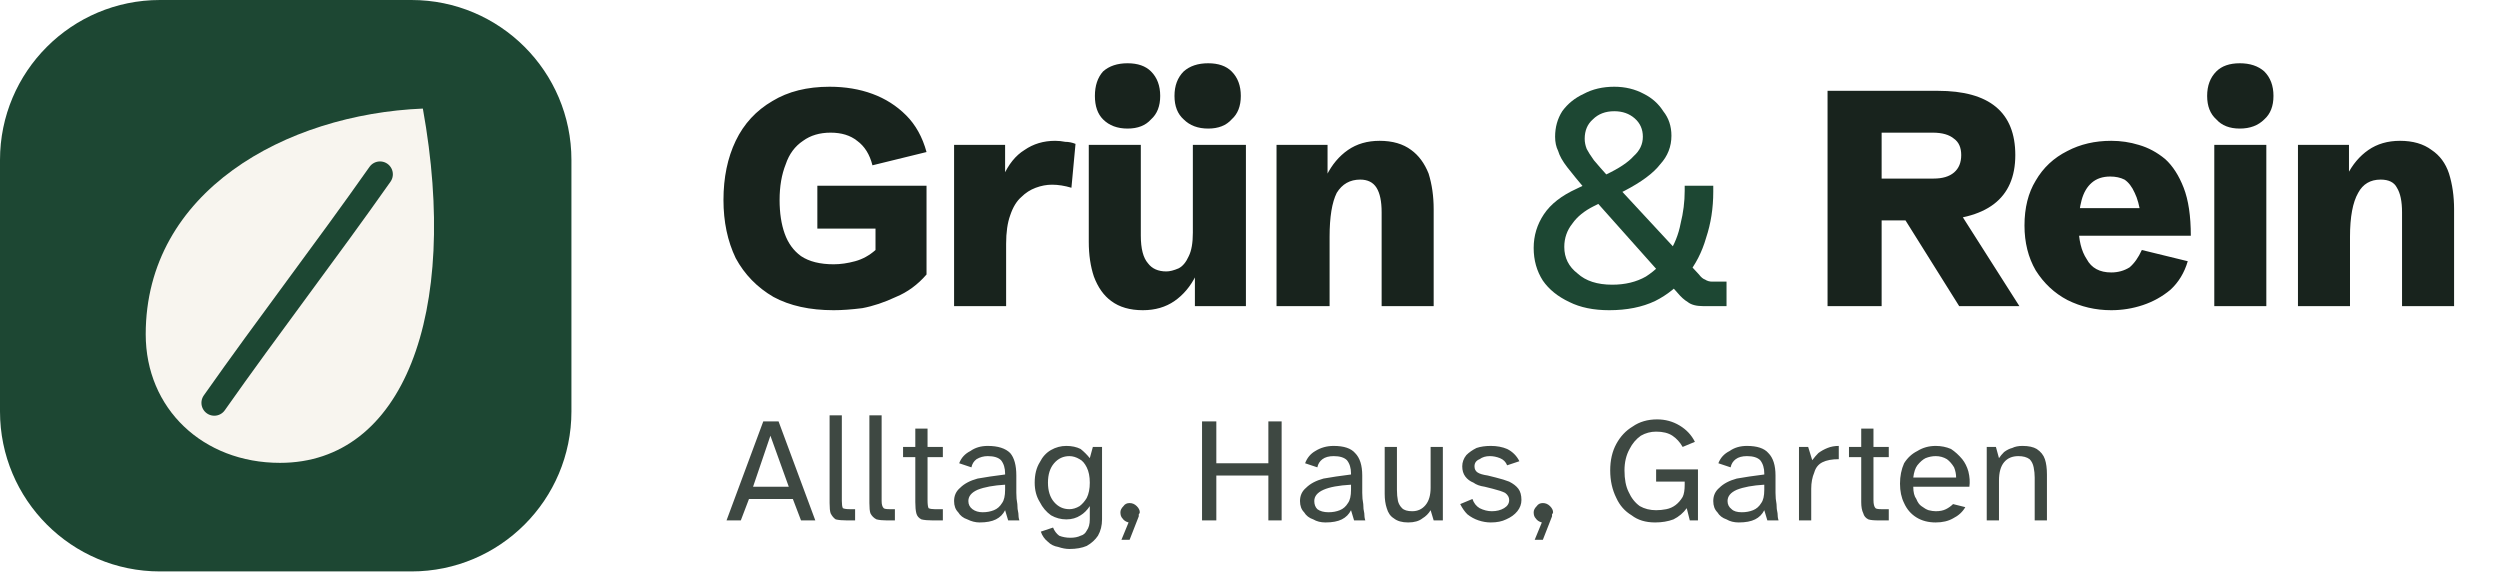
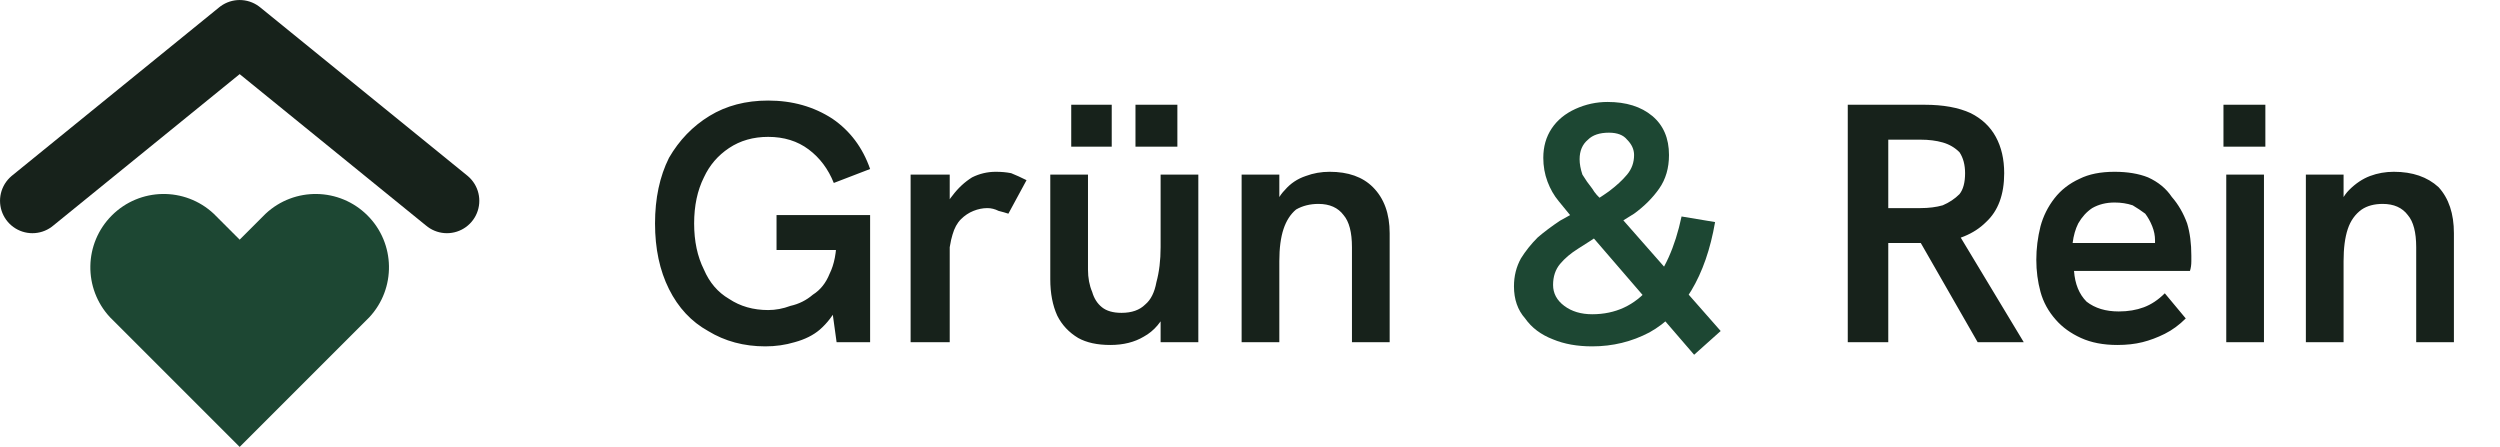
- <svg xmlns="http://www.w3.org/2000/svg" viewBox="0 0 245 56" width="245" height="56" role="img" aria-labelledby="t">
-   <g transform="translate(0 0) scale(0.56)">
-     <rect width="100" height="100" rx="28" fill="#1D4733" />
-     <path d="M74 19C50 20 25.5 33.5 25.5 58.5 25.5 71.5 35.5 81 49 81 70.5 81 80.5 55 74 19Z" fill="#F8F5EF" />
-     <path d="M37.5 70.5C47 57 57 44 66.5 30.5" fill="none" stroke="#1D4733" stroke-width="4.5" stroke-linecap="round" />
+ <svg xmlns="http://www.w3.org/2000/svg" viewBox="0 0 179 32" width="179" height="32" role="img" aria-labelledby="t">
+   <g transform="translate(-5.1 -5.1) scale(0.9275)">
+     <path d="M8 21L24 8L40 21" fill="none" stroke="#17221B" stroke-width="5" stroke-linecap="round" stroke-linejoin="round" />
+     <path d="M24 40L14 30A5.66 5.66 0 0 1 22 22L24 24L26 22A5.66 5.66 0 0 1 34 30Z" fill="#1D4733" />
  </g>
-   <path fill="#18231D" d="M81.7 30.4Q78.2 30.4 75.8 29.1Q73.4 27.7 72.1 25.3Q70.9 22.8 70.9 19.6Q70.9 16.3 72.1 13.8Q73.3 11.3 75.7 9.9Q78 8.5 81.3 8.5Q83.6 8.5 85.5 9.2Q87.4 9.9 88.8 11.3Q90.2 12.7 90.8 14.9L85.5 16.2Q85.1 14.6 84 13.8Q83 13 81.4 13Q79.8 13 78.7 13.8Q77.5 14.6 77 16.1Q76.4 17.6 76.4 19.6Q76.4 21.5 76.9 22.9Q77.4 24.3 78.5 25.1Q79.7 25.9 81.7 25.9Q82.7 25.9 83.8 25.6Q84.9 25.3 85.8 24.5L85.8 21.2L87.8 22.4L80.1 22.4L80.1 18.2L90.8 18.2L90.8 26.9Q89.5 28.4 87.8 29.1Q86.1 29.9 84.5 30.2Q82.9 30.4 81.7 30.4ZM93.5 30L93.5 14.2L98.5 14.2L98.5 17.8L98.3 17.3Q99.1 15.5 100.4 14.7Q101.7 13.8 103.4 13.8Q103.9 13.8 104.4 13.9Q104.9 13.9 105.4 14.1L105 18.4Q104 18.1 103.1 18.1Q102.3 18.1 101.5 18.4Q100.7 18.7 100.1 19.3Q99.4 19.9 99 21.1Q98.6 22.2 98.6 23.9L98.6 30ZM112 30.4Q110.1 30.4 108.9 29.5Q107.8 28.7 107.2 27.1Q106.7 25.6 106.7 23.7L106.7 14.2L111.8 14.2L111.8 23.1Q111.8 25 112.5 25.8Q113.1 26.6 114.3 26.6Q114.8 26.6 115.5 26.3Q116.1 26 116.5 25.1Q116.9 24.3 116.9 22.8L116.9 14.2L122.1 14.2L122.1 30L117.1 30L117.1 26.3L117.2 27Q116.4 28.6 115.1 29.5Q113.8 30.4 112 30.4ZM110.5 12.6Q109 12.6 108.1 11.7Q107.3 10.9 107.3 9.4Q107.3 7.9 108.1 7Q109 6.2 110.5 6.2Q112 6.2 112.8 7Q113.7 7.9 113.7 9.4Q113.7 10.9 112.8 11.7Q112 12.6 110.5 12.6ZM118.4 12.6Q116.9 12.6 116 11.7Q115.1 10.9 115.1 9.4Q115.1 7.9 116 7Q116.9 6.2 118.4 6.2Q119.9 6.2 120.7 7Q121.6 7.9 121.6 9.4Q121.6 10.9 120.7 11.7Q119.9 12.6 118.4 12.6ZM125.1 30L125.1 14.2L130.1 14.2L130.1 17.9L130 17.2Q130.8 15.6 132.1 14.7Q133.4 13.8 135.2 13.8Q137.1 13.8 138.3 14.7Q139.4 15.5 140 17Q140.5 18.6 140.5 20.5L140.5 30L135.4 30L135.4 20.8Q135.4 19.2 134.9 18.4Q134.4 17.6 133.3 17.6Q131.8 17.6 131 18.9Q130.3 20.3 130.3 23.2L130.3 30ZM179.1 30L179.1 8.9L189.9 8.9Q197.5 8.9 197.5 15.2Q197.5 21.6 189.1 21.6L184.4 21.6L184.4 30ZM192 30L185.8 20.1L191.6 20.1L197.9 30ZM184.4 17.5L189.5 17.5Q190.8 17.5 191.5 16.9Q192.2 16.3 192.2 15.2Q192.2 14.1 191.5 13.6Q190.8 13 189.4 13L184.4 13ZM206.9 30.4Q204.6 30.4 202.6 29.4Q200.7 28.4 199.5 26.5Q198.4 24.6 198.4 22.1Q198.4 19.5 199.5 17.7Q200.6 15.8 202.6 14.8Q204.5 13.8 206.9 13.8Q208.3 13.8 209.6 14.2Q211 14.6 212.2 15.6Q213.3 16.6 214 18.4Q214.7 20.2 214.7 23.1L201.7 23.1L201.7 20.4L210.1 20.4L209.8 21.1Q209.6 19.7 209.2 18.9Q208.8 18 208.2 17.6Q207.6 17.3 206.8 17.3Q205.7 17.3 205 17.9Q204.3 18.5 204 19.6Q203.7 20.7 203.7 22.1Q203.7 24.2 204.5 25.4Q205.2 26.7 206.9 26.7Q207.9 26.7 208.7 26.2Q209.4 25.6 209.9 24.5L214.4 25.6Q213.9 27.3 212.7 28.4Q211.5 29.4 210 29.9Q208.5 30.4 206.9 30.4ZM217 30L217 14.2L222.1 14.2L222.1 30ZM219.5 12.6Q218 12.6 217.2 11.7Q216.3 10.9 216.3 9.4Q216.3 7.9 217.2 7Q218 6.2 219.5 6.2Q221 6.2 221.9 7Q222.8 7.9 222.8 9.4Q222.8 10.9 221.9 11.7Q221 12.6 219.5 12.6ZM225.2 30L225.2 14.2L230.2 14.2L230.2 17.9L230 17.2Q230.8 15.6 232.1 14.7Q233.4 13.8 235.2 13.8Q237.1 13.8 238.3 14.7Q239.5 15.5 240 17Q240.5 18.6 240.5 20.5L240.5 30L235.4 30L235.4 20.8Q235.4 19.2 234.9 18.4Q234.5 17.6 233.3 17.6Q231.8 17.6 231.1 18.9Q230.3 20.3 230.3 23.2L230.3 30Z" />
-   <path fill="#1D4733" d="M157.7 30.4Q155.4 30.4 153.8 29.6Q152.1 28.8 151.2 27.5Q150.3 26.1 150.3 24.3Q150.3 22.5 151.3 21Q152.3 19.5 154.5 18.5L157.4 17.1Q159.3 16.2 160.1 15.3Q161 14.5 161 13.4Q161 12.3 160.2 11.6Q159.4 10.9 158.2 10.9Q156.9 10.9 156.1 11.7Q155.3 12.4 155.3 13.6Q155.3 14.1 155.5 14.6Q155.7 15 156.2 15.7Q156.7 16.3 157.6 17.3L166.5 26.9Q166.8 27.3 167.1 27.4Q167.4 27.6 167.8 27.6L169.2 27.6L169.2 30L166.9 30Q165.9 30 165.4 29.6Q164.9 29.3 164.4 28.7L155.4 18.6Q154.3 17.3 153.6 16.4Q152.9 15.5 152.7 14.8Q152.4 14.2 152.4 13.4Q152.4 12 153.1 10.9Q153.9 9.8 155.2 9.2Q156.5 8.5 158.2 8.5Q159.8 8.5 161.1 9.2Q162.3 9.8 163 10.9Q163.8 11.9 163.8 13.3Q163.8 14.9 162.7 16.1Q161.7 17.4 159.2 18.7L156.2 20.2Q154.8 20.9 154.1 21.9Q153.3 22.9 153.3 24.2Q153.3 25.8 154.6 26.8Q155.8 27.9 158 27.9Q159.9 27.9 161.3 27.1Q162.7 26.2 163.5 24.9Q164.4 23.5 164.7 21.9Q165.1 20.3 165.1 18.7L165.1 18.2L167.9 18.2L167.9 18.8Q167.9 21.2 167.2 23.3Q166.6 25.4 165.3 27Q164 28.6 162.2 29.5Q160.3 30.4 157.7 30.4Z" />
-   <path fill="#3E4842" d="M71.2 51L74.8 41.3L76.3 41.3L79.9 51L78.5 51L77.7 48.9L73.4 48.9L72.6 51ZM73.8 47.7L77.3 47.7L75.5 42.7ZM83 51Q82.3 51 81.9 50.9Q81.6 50.7 81.4 50.3Q81.3 50 81.3 49.3L81.3 40.7L82.5 40.7L82.5 49.1Q82.5 49.6 82.6 49.8Q82.8 49.9 83.3 49.9L83.8 49.9L83.8 51ZM86.9 51Q86.3 51 85.9 50.9Q85.5 50.7 85.3 50.3Q85.2 50 85.2 49.3L85.2 40.7L86.4 40.7L86.4 49.1Q86.4 49.6 86.6 49.8Q86.7 49.9 87.2 49.9L87.7 49.9L87.7 51ZM91.4 51Q90.7 51 90.3 50.9Q89.9 50.7 89.8 50.3Q89.7 49.9 89.7 49.2L89.7 44.8L88.5 44.8L88.5 43.8L89.7 43.8L89.7 42L90.9 42L90.9 43.8L92.4 43.8L92.4 44.8L90.9 44.8L90.9 49Q90.9 49.6 91 49.8Q91.2 49.9 91.6 49.9L92.4 49.9L92.4 51ZM96 51.2Q95.4 51.2 94.8 50.9Q94.2 50.7 93.9 50.2Q93.5 49.8 93.5 49.1Q93.5 48.3 94.1 47.8Q94.7 47.2 95.8 46.9Q96.9 46.7 98.5 46.5L98.5 46.4Q98.5 45.6 98.1 45.1Q97.7 44.7 96.8 44.7Q96.2 44.7 95.7 45Q95.3 45.3 95.2 45.8L94 45.4Q94.3 44.6 95.1 44.2Q95.8 43.7 96.8 43.7Q98.3 43.7 99 44.4Q99.6 45.1 99.6 46.6L99.6 48.3Q99.6 48.9 99.7 49.4Q99.7 49.9 99.8 50.3Q99.8 50.7 99.9 51L98.8 51L98.5 50Q98.2 50.6 97.6 50.9Q97 51.2 96 51.2ZM96.3 50.2Q96.9 50.2 97.4 50Q97.9 49.8 98.2 49.3Q98.5 48.9 98.5 48L98.5 47.5Q96.8 47.6 95.8 48Q94.9 48.4 94.9 49.1Q94.9 49.6 95.3 49.9Q95.7 50.2 96.3 50.2ZM104.8 53.8Q104.3 53.8 103.7 53.6Q103.1 53.5 102.7 53.1Q102.2 52.7 102 52.1L103.2 51.7Q103.4 52.2 103.8 52.5Q104.3 52.7 104.9 52.7Q105.5 52.7 105.9 52.5Q106.3 52.4 106.5 52Q106.8 51.6 106.8 50.9L106.8 49.6Q106.4 50.2 105.9 50.5Q105.3 50.9 104.5 50.9Q103.7 50.9 103 50.5Q102.3 50 101.9 49.2Q101.4 48.4 101.4 47.3Q101.4 46.1 101.9 45.3Q102.3 44.5 103 44.1Q103.7 43.7 104.5 43.7Q105.3 43.7 105.9 44Q106.4 44.4 106.8 44.9L107.1 43.8L108 43.8L108 50.9Q108 51.8 107.6 52.5Q107.2 53.1 106.5 53.5Q105.8 53.8 104.8 53.8ZM104.8 49.9Q105.3 49.9 105.8 49.6Q106.2 49.3 106.5 48.8Q106.8 48.2 106.8 47.3Q106.8 46.4 106.5 45.8Q106.2 45.2 105.8 45Q105.3 44.7 104.8 44.7Q103.9 44.7 103.3 45.4Q102.7 46.1 102.7 47.3Q102.7 48.5 103.3 49.2Q103.9 49.9 104.8 49.9ZM109.9 52.9L110.6 51.2Q110.2 51.1 110 50.8Q109.8 50.6 109.8 50.2Q109.8 49.9 110.1 49.6Q110.3 49.3 110.7 49.3Q111.1 49.3 111.4 49.6Q111.7 49.9 111.7 50.2Q111.7 50.3 111.6 50.4Q111.6 50.6 111.6 50.6L110.7 52.9ZM117.8 51L117.8 41.3L119.2 41.3L119.2 45.4L124.3 45.4L124.3 41.3L125.6 41.3L125.6 51L124.3 51L124.3 46.6L119.2 46.6L119.2 51ZM129.9 51.2Q129.2 51.2 128.7 50.9Q128.1 50.7 127.8 50.2Q127.4 49.8 127.4 49.1Q127.4 48.3 128 47.8Q128.6 47.2 129.7 46.9Q130.8 46.7 132.4 46.5L132.4 46.4Q132.4 45.6 132 45.1Q131.6 44.7 130.7 44.7Q130 44.7 129.6 45Q129.2 45.3 129.1 45.8L127.9 45.4Q128.2 44.6 128.9 44.2Q129.7 43.7 130.7 43.7Q132.2 43.7 132.8 44.4Q133.5 45.1 133.5 46.6L133.5 48.3Q133.5 48.9 133.6 49.4Q133.6 49.9 133.7 50.3Q133.7 50.7 133.8 51L132.7 51L132.4 50Q132.1 50.6 131.5 50.9Q130.9 51.2 129.9 51.2ZM130.2 50.2Q130.8 50.2 131.3 50Q131.8 49.8 132.1 49.3Q132.4 48.9 132.4 48L132.4 47.5Q130.6 47.6 129.7 48Q128.8 48.4 128.8 49.1Q128.8 49.6 129.1 49.9Q129.5 50.2 130.2 50.2ZM138 51.2Q137.1 51.2 136.6 50.8Q136.1 50.5 135.9 49.8Q135.7 49.2 135.7 48.4L135.7 43.8L136.9 43.8L136.9 48Q136.9 48.6 137 49.1Q137.1 49.5 137.4 49.8Q137.7 50.1 138.4 50.1Q139.2 50.1 139.7 49.5Q140.2 48.9 140.2 47.8L140.2 43.8L141.4 43.8L141.4 51L140.5 51L140.2 50Q139.9 50.5 139.4 50.8Q138.9 51.2 138 51.2ZM146.1 51.2Q145.5 51.2 144.9 51Q144.3 50.8 143.8 50.4Q143.4 50 143.1 49.4L144.3 48.9Q144.5 49.5 145 49.8Q145.6 50.1 146.2 50.1Q146.9 50.1 147.4 49.8Q147.9 49.5 147.9 49Q147.9 48.6 147.5 48.3Q147.1 48.1 146.3 47.9L145.5 47.7Q144.8 47.6 144.4 47.3Q143.9 47.1 143.6 46.7Q143.3 46.3 143.3 45.7Q143.3 45.1 143.7 44.6Q144.1 44.2 144.7 43.9Q145.3 43.7 146.1 43.7Q147 43.7 147.7 44Q148.5 44.4 148.9 45.2L147.7 45.6Q147.5 45.1 147 44.9Q146.5 44.7 146 44.7Q145.4 44.7 145 45Q144.5 45.2 144.5 45.7Q144.5 46.1 144.8 46.3Q145.1 46.5 145.8 46.6L146.6 46.8Q147.4 47 147.9 47.2Q148.5 47.5 148.8 47.9Q149.1 48.3 149.1 49Q149.1 49.6 148.7 50.1Q148.3 50.6 147.6 50.9Q147 51.2 146.1 51.2ZM150.4 52.9L151.1 51.2Q150.7 51.1 150.5 50.8Q150.3 50.6 150.3 50.2Q150.3 49.9 150.6 49.6Q150.8 49.3 151.2 49.3Q151.6 49.3 151.9 49.6Q152.2 49.9 152.2 50.2Q152.2 50.3 152.1 50.4Q152.1 50.6 152.1 50.6L151.2 52.9ZM162.2 51.2Q160.8 51.2 159.9 50.5Q158.9 49.9 158.4 48.8Q157.8 47.6 157.8 46.1Q157.8 44.6 158.4 43.5Q159 42.4 160 41.8Q161 41.1 162.4 41.1Q163.6 41.1 164.6 41.7Q165.6 42.3 166.1 43.3L164.9 43.8Q164.5 43.1 163.9 42.7Q163.3 42.3 162.3 42.3Q161.5 42.3 160.8 42.7Q160.1 43.2 159.7 44Q159.2 44.9 159.2 46.1Q159.2 47.4 159.6 48.2Q160 49.1 160.7 49.6Q161.4 50 162.3 50Q162.8 50 163.3 49.9Q163.8 49.8 164.2 49.5Q164.6 49.2 164.9 48.7Q165.1 48.3 165.1 47.5L165.1 47.2L162.3 47.2L162.3 46L166.4 46L166.4 51L165.6 51L165.3 49.8Q164.8 50.5 164 50.9Q163.2 51.2 162.2 51.2ZM170.4 51.2Q169.7 51.2 169.2 50.9Q168.6 50.7 168.3 50.2Q167.9 49.8 167.9 49.1Q167.9 48.3 168.5 47.8Q169.1 47.2 170.2 46.9Q171.3 46.7 172.9 46.5L172.9 46.4Q172.9 45.6 172.5 45.1Q172.1 44.7 171.2 44.7Q170.5 44.7 170.1 45Q169.7 45.3 169.6 45.8L168.4 45.4Q168.7 44.6 169.5 44.2Q170.2 43.7 171.2 43.7Q172.7 43.7 173.3 44.4Q174 45.1 174 46.6L174 48.3Q174 48.9 174.1 49.4Q174.1 49.9 174.2 50.3Q174.2 50.7 174.3 51L173.2 51L172.9 50Q172.6 50.6 172 50.9Q171.4 51.2 170.4 51.2ZM170.7 50.2Q171.3 50.2 171.8 50Q172.3 49.8 172.6 49.3Q172.9 48.9 172.9 48L172.9 47.5Q171.2 47.6 170.2 48Q169.3 48.4 169.3 49.1Q169.3 49.6 169.7 49.9Q170 50.2 170.7 50.2ZM176.3 51L176.3 43.8L177.2 43.8L177.6 45.1Q177.9 44.7 178.2 44.4Q178.6 44.1 179.1 43.9Q179.6 43.7 180.2 43.7L180.2 45Q179.2 45 178.6 45.3Q178 45.6 177.8 46.3Q177.5 47 177.5 47.9L177.5 51ZM184.1 51Q183.4 51 183.1 50.9Q182.7 50.7 182.6 50.3Q182.4 49.9 182.4 49.2L182.4 44.8L181.2 44.8L181.2 43.8L182.4 43.8L182.4 42L183.6 42L183.6 43.8L185.1 43.8L185.1 44.8L183.6 44.8L183.6 49Q183.6 49.6 183.8 49.8Q183.9 49.9 184.4 49.9L185.1 49.9L185.1 51ZM189.7 51.2Q188.6 51.2 187.8 50.7Q187 50.2 186.6 49.3Q186.2 48.5 186.2 47.4Q186.2 46.3 186.6 45.4Q187.1 44.6 187.9 44.2Q188.7 43.7 189.7 43.7Q190.5 43.7 191.2 44Q191.8 44.4 192.3 45Q192.7 45.5 192.9 46.2Q193.1 47 193 47.7L187.5 47.7Q187.5 48.5 187.8 48.9Q188 49.4 188.3 49.6Q188.7 49.9 189 50Q189.4 50.1 189.7 50.1Q190.3 50.1 190.7 49.9Q191.1 49.7 191.4 49.4L192.6 49.7Q192.2 50.4 191.4 50.8Q190.7 51.2 189.7 51.2ZM187.5 46.8L191.7 46.8Q191.7 46.3 191.5 45.8Q191.2 45.3 190.8 45Q190.3 44.7 189.7 44.7Q189.2 44.7 188.7 44.9Q188.3 45.1 187.9 45.6Q187.6 46 187.5 46.8ZM194.7 51L194.7 43.8L195.6 43.8L195.9 44.9Q196.1 44.6 196.4 44.3Q196.8 44 197.2 43.9Q197.6 43.7 198.2 43.7Q199.1 43.7 199.6 44Q200.2 44.4 200.4 45Q200.6 45.6 200.6 46.5L200.6 51L199.4 51L199.4 46.8Q199.4 46.3 199.3 45.8Q199.2 45.3 198.9 45Q198.5 44.7 197.8 44.7Q196.9 44.7 196.4 45.3Q195.9 45.9 195.9 47.1L195.9 51Z" />
+   <path fill="#17221B" d="M54.8 24.8Q52.5 24.8 50.7 23.7Q48.9 22.7 47.9 20.7Q46.9 18.7 46.9 16Q46.9 13.3 47.9 11.3Q49 9.4 50.8 8.3Q52.6 7.2 55 7.2Q57.6 7.2 59.6 8.5Q61.5 9.8 62.3 12.1L59.7 13.1Q59.1 11.6 57.9 10.7Q56.7 9.8 55 9.8Q53.4 9.8 52.2 10.6Q51 11.4 50.4 12.7Q49.7 14.1 49.7 16Q49.7 17.9 50.4 19.3Q51 20.7 52.2 21.4Q53.4 22.2 55 22.2Q55.8 22.2 56.6 21.9Q57.5 21.7 58.2 21.1Q59 20.6 59.4 19.6Q59.9 18.6 59.9 17L59.9 15.9L60.5 17.9L55.6 17.9L55.6 15.4L62.3 15.4L62.3 24.5L59.9 24.5L59.5 21.6L60 21.9Q59.5 22.9 58.7 23.6Q58 24.2 56.9 24.5Q55.9 24.8 54.8 24.8ZM65.2 24.5L65.2 12.5L68 12.5L68 15.7L67.5 15.8Q67.6 14.7 68.2 14Q68.8 13.2 69.6 12.7Q70.4 12.3 71.3 12.3Q71.9 12.3 72.4 12.4Q72.9 12.6 73.5 12.9L72.2 15.3Q71.9 15.2 71.5 15.1Q71.1 14.9 70.7 14.9Q70.2 14.9 69.7 15.1Q69.2 15.3 68.8 15.7Q68.4 16.1 68.2 16.8Q68.1 17.1 68 17.7Q68 18.2 68 19.2L68 24.5ZM79.5 24.7Q78.1 24.7 77.2 24.2Q76.2 23.6 75.7 22.6Q75.2 21.5 75.2 20L75.2 12.5L77.9 12.5L77.9 19.3Q77.9 20.2 78.2 20.9Q78.4 21.6 78.9 22Q79.4 22.4 80.3 22.4Q81.4 22.4 82 21.8Q82.6 21.3 82.8 20.2Q83.1 19.1 83.1 17.7L83.1 12.5L85.8 12.5L85.8 24.5L83.1 24.5L83.1 21.9L83.6 22.1Q83 23.5 81.9 24.1Q80.9 24.7 79.5 24.7ZM81.3 10.5L81.3 7.5L84.3 7.5L84.3 10.5ZM76.7 10.5L76.7 7.5L79.6 7.5L79.6 10.5ZM88.9 24.5L88.9 12.5L91.6 12.5L91.6 15.1L91.1 15.3Q91.4 14.2 92 13.6Q92.6 12.9 93.5 12.6Q94.3 12.3 95.2 12.3Q97.2 12.3 98.3 13.4Q99.5 14.6 99.5 16.7L99.5 24.5L96.8 24.5L96.8 17.7Q96.8 16.1 96.2 15.4Q95.6 14.6 94.4 14.6Q93.5 14.6 92.8 15Q92.2 15.5 91.9 16.4Q91.6 17.3 91.6 18.7L91.6 24.5ZM132.3 24.5L132.3 7.5L137.8 7.5Q139.8 7.5 141.1 8.1Q142.3 8.7 142.9 9.8Q143.5 10.9 143.5 12.4Q143.5 14.7 142.2 15.9Q140.9 17.2 138.5 17.4Q138 17.4 137.4 17.4Q136.9 17.4 136.4 17.4L135.2 17.4L135.2 24.5ZM141.6 24.5L137.3 17L140.2 16.7L144.9 24.5ZM135.2 14.9L137.5 14.9Q138.4 14.9 139.1 14.7Q139.8 14.4 140.3 13.9Q140.7 13.4 140.7 12.4Q140.7 11.5 140.3 10.9Q139.8 10.4 139.1 10.2Q138.4 10 137.5 10L135.2 10ZM151.6 24.7Q150.1 24.7 149 24.2Q147.9 23.7 147.2 22.9Q146.4 22 146.1 20.9Q145.8 19.8 145.8 18.6Q145.8 17.4 146.1 16.2Q146.4 15.1 147.1 14.2Q147.8 13.3 148.9 12.8Q149.9 12.3 151.4 12.3Q152.8 12.3 153.8 12.7Q154.9 13.2 155.5 14.1Q156.2 14.9 156.6 16Q156.9 17 156.9 18.3Q156.9 18.4 156.9 18.7Q156.9 19.1 156.8 19.4L148.5 19.4Q148.6 20.8 149.4 21.6Q150.3 22.3 151.7 22.3Q152.7 22.3 153.5 22Q154.3 21.7 155 21L156.5 22.8Q155.8 23.5 155 23.9Q154.2 24.3 153.4 24.5Q152.6 24.7 151.6 24.7ZM154.2 18Q154.3 17.8 154.3 17.6Q154.3 17.4 154.3 17.2Q154.3 16.7 154.1 16.2Q153.9 15.7 153.6 15.3Q153.2 15 152.7 14.7Q152.1 14.5 151.4 14.5Q150.5 14.5 149.8 14.9Q149.2 15.3 148.8 16Q148.5 16.6 148.4 17.4L155.1 17.4ZM159.4 24.5L159.4 12.5L162.1 12.5L162.1 24.5ZM159.2 10.5L159.2 7.5L162.2 7.5L162.2 10.5ZM165.1 24.5L165.1 12.5L167.8 12.5L167.8 15.1L167.3 15.3Q167.6 14.2 168.2 13.6Q168.9 12.9 169.7 12.6Q170.5 12.3 171.4 12.3Q173.4 12.3 174.6 13.4Q175.7 14.6 175.7 16.7L175.7 24.5L173 24.5L173 17.7Q173 16.1 172.4 15.4Q171.8 14.6 170.6 14.6Q169.7 14.6 169.1 15Q168.4 15.5 168.1 16.4Q167.8 17.3 167.8 18.7L167.8 24.5Z" />
+   <path fill="#1D4733" d="M114 24.8Q112.4 24.8 111.2 24.3Q109.9 23.8 109.2 22.8Q108.4 21.9 108.4 20.5Q108.4 19.4 108.9 18.5Q109.4 17.7 110.1 17Q110.8 16.4 111.7 15.8Q112.6 15.3 113.5 14.8Q114.5 14.2 115.2 13.7Q116 13.1 116.5 12.5Q117 11.9 117 11.1Q117 10.5 116.5 10Q116.1 9.5 115.2 9.5Q114.2 9.5 113.7 10Q113.1 10.5 113.1 11.4Q113.1 11.9 113.3 12.5Q113.6 13 114 13.5Q114.3 14 114.7 14.3L112.5 15.5Q112.1 15 111.6 14.4Q111.1 13.8 110.8 13Q110.5 12.2 110.5 11.3Q110.5 10.1 111.1 9.2Q111.7 8.3 112.8 7.8Q113.9 7.3 115.1 7.3Q117.1 7.3 118.3 8.3Q119.5 9.3 119.5 11.1Q119.5 12.5 118.8 13.5Q118.1 14.5 117 15.3Q115.9 16 114.7 16.7Q113.8 17.3 113 17.8Q112.2 18.3 111.7 18.9Q111.2 19.5 111.2 20.4Q111.2 21.3 112 21.9Q112.8 22.5 114 22.5Q116.5 22.5 118.1 20.6Q119.7 18.8 120.4 15.5L122.8 15.9Q122.3 18.8 121.1 20.8Q119.9 22.8 118.1 23.8Q116.2 24.8 114 24.8ZM121.3 25.4L113.8 16.7L115.9 15.4L123.2 23.7Z" />
</svg>
